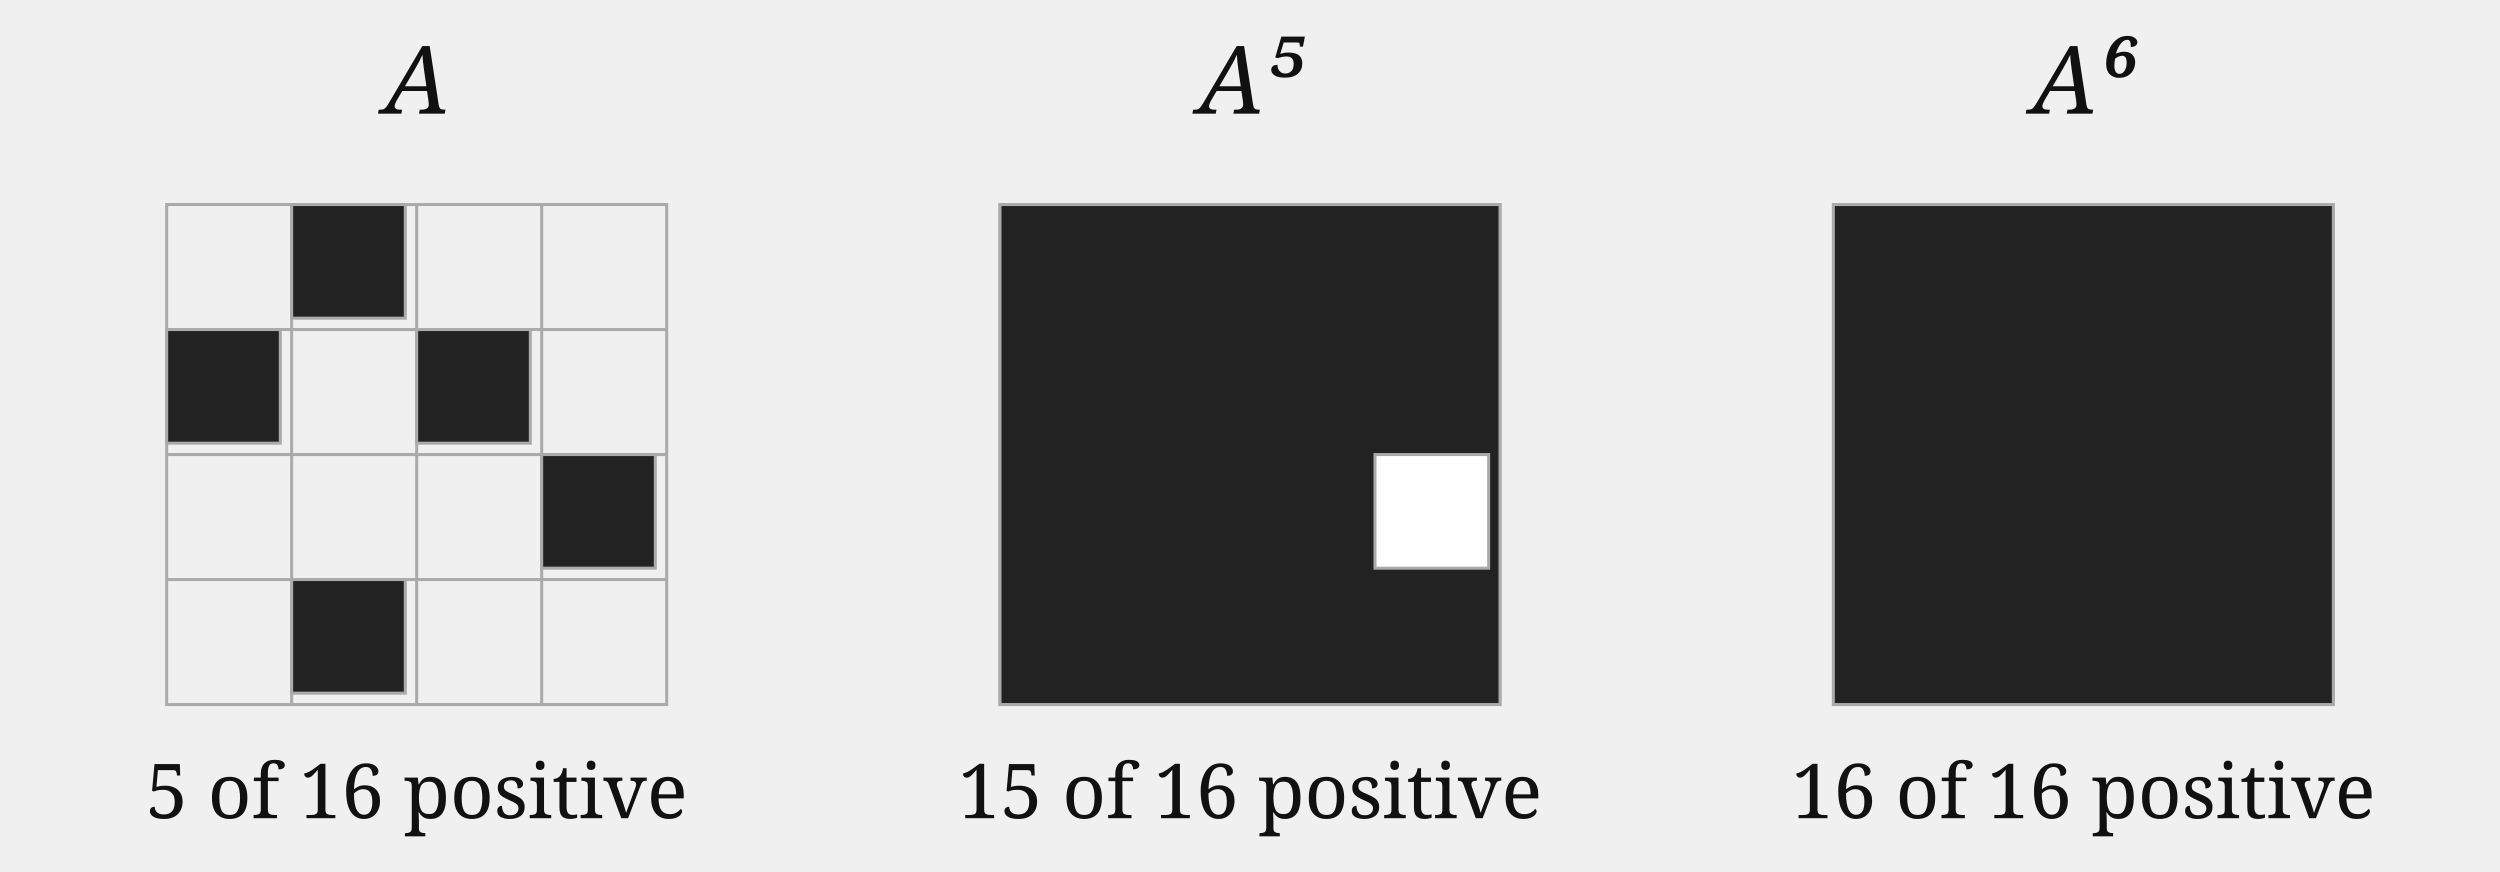
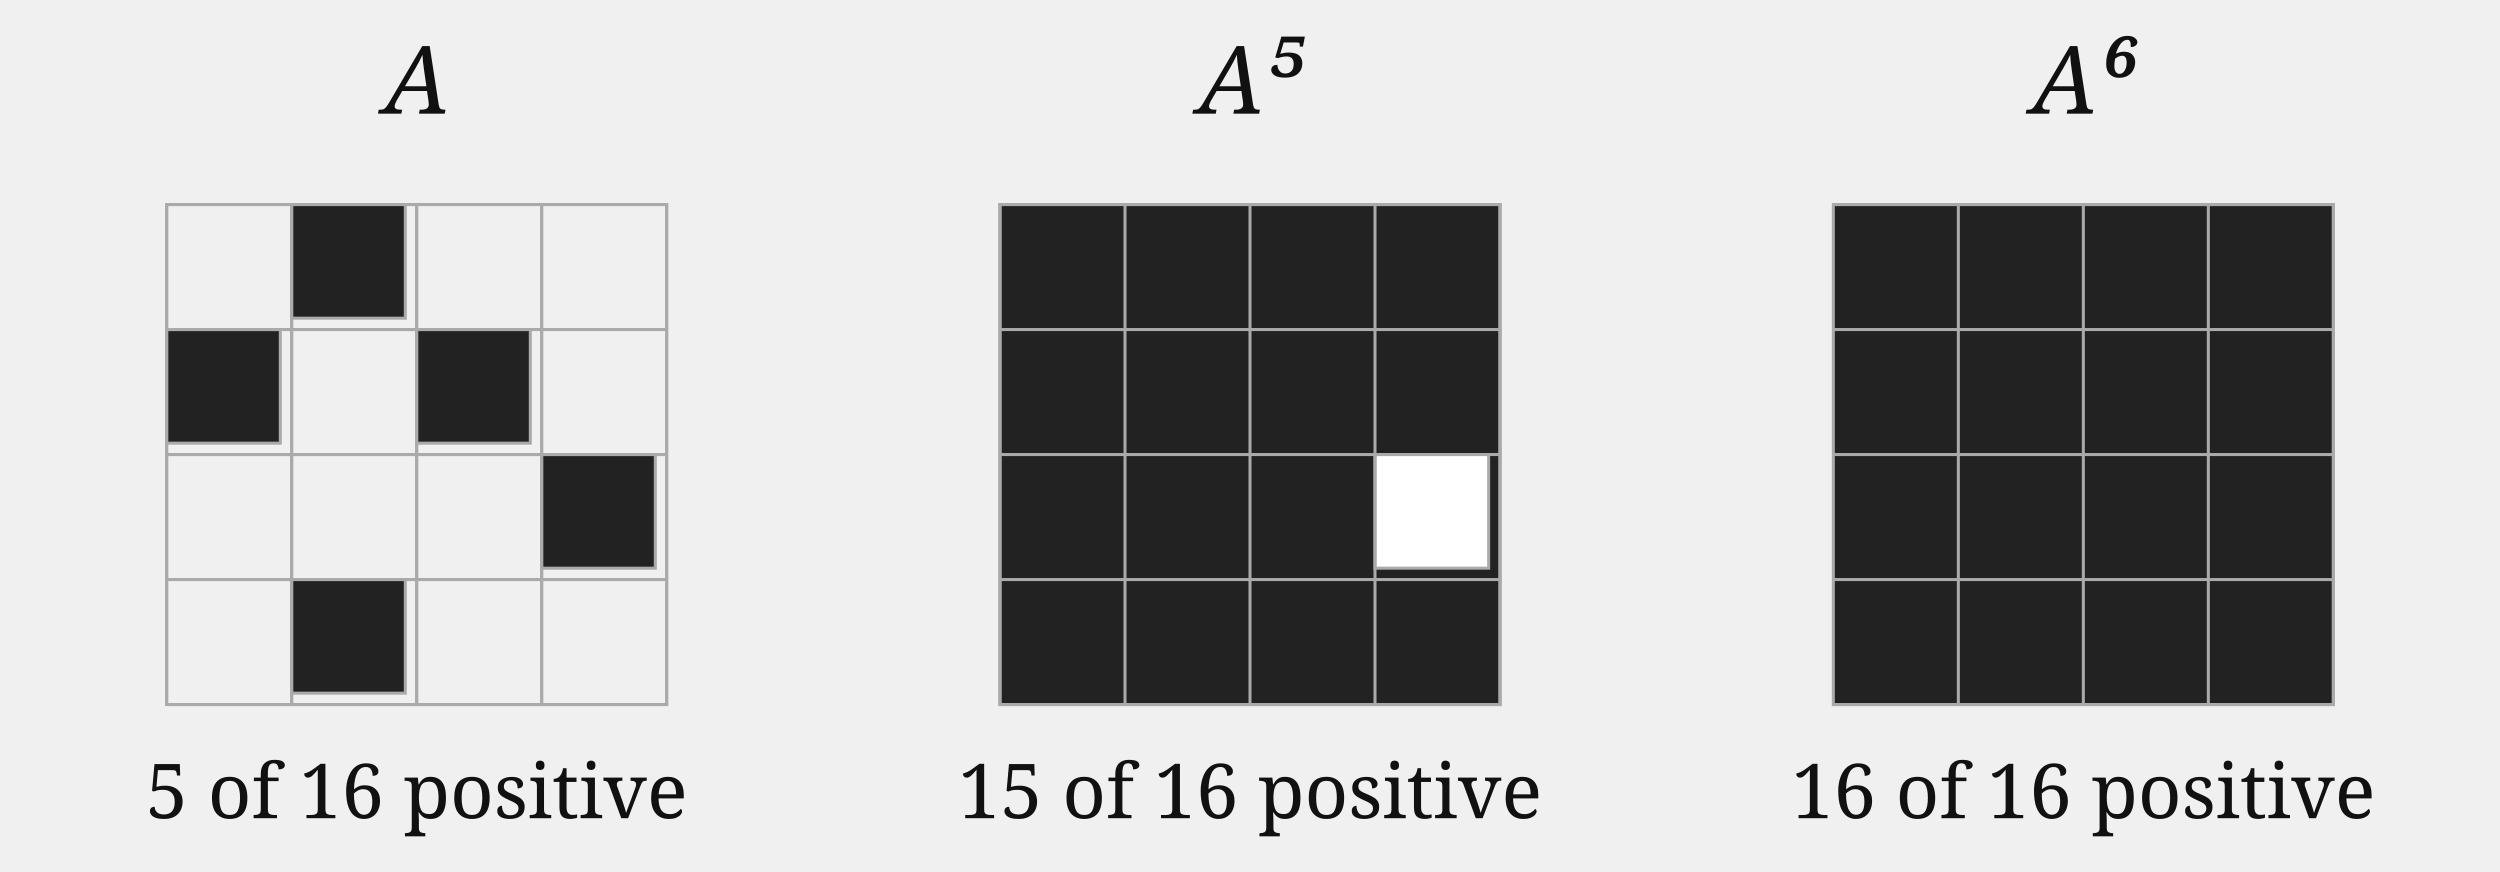
<svg xmlns="http://www.w3.org/2000/svg" viewBox="0 0 660 230" role="img" aria-labelledby="title desc">
  <style>text { font-family: Georgia, serif; fill: #111; text-anchor: middle; } .cell { stroke: #aaa; stroke-width: .8; }</style>
  <g font-size="25" font-style="italic">
    <text x="110" y="30">A</text>
    <text x="330" y="30">A⁵</text>
    <text x="550" y="30">A⁶</text>
  </g>
  <g class="cell">
    <path d="M44 54h132v132H44zm220 0h132v132H264zm220 0h132v132H484" fill="none" />
    <path d="M77 54v132m33-132v132m33-132v132M297 54v132m33-132v132m33-132v132M517 54v132m33-132v132m33-132v132" fill="none" />
    <path d="M44 87h132M44 120h132M44 153h132M264 87h132M264 120h132M264 153h132M484 87h132M484 120h132M484 153h132" fill="none" />
    <path d="M77 54h30v30H77zm-33 33h30v30H44zm66 0h30v30h-30zm33 33h30v30h-30zm-66 33h30v30H77z" fill="#222" />
    <path d="M264 54h132v132H264z" fill="#222" />
    <path d="M363 120h30v30h-30z" fill="#fff" />
    <path d="M484 54h132v132H484z" fill="#222" />
+     <path d="M44 54h132v132H44zm220 0h132v132H264zm220 0h132v132H484" fill="none" />
+     <path d="M77 54v132m33-132v132m33-132v132M297 54v132m33-132v132m33-132v132M517 54v132m33-132v132m33-132v132" fill="none" />
+     <path d="M44 87h132M44 120h132M44 153h132M264 87h132M264 120h132M264 153h132M484 87h132M484 120h132M484 153h132" fill="none" />
  </g>
  <g font-size="20">
    <text x="110" y="216">5 of 16 positive</text>
    <text x="330" y="216">15 of 16 positive</text>
    <text x="550" y="216">16 of 16 positive</text>
  </g>
</svg>
